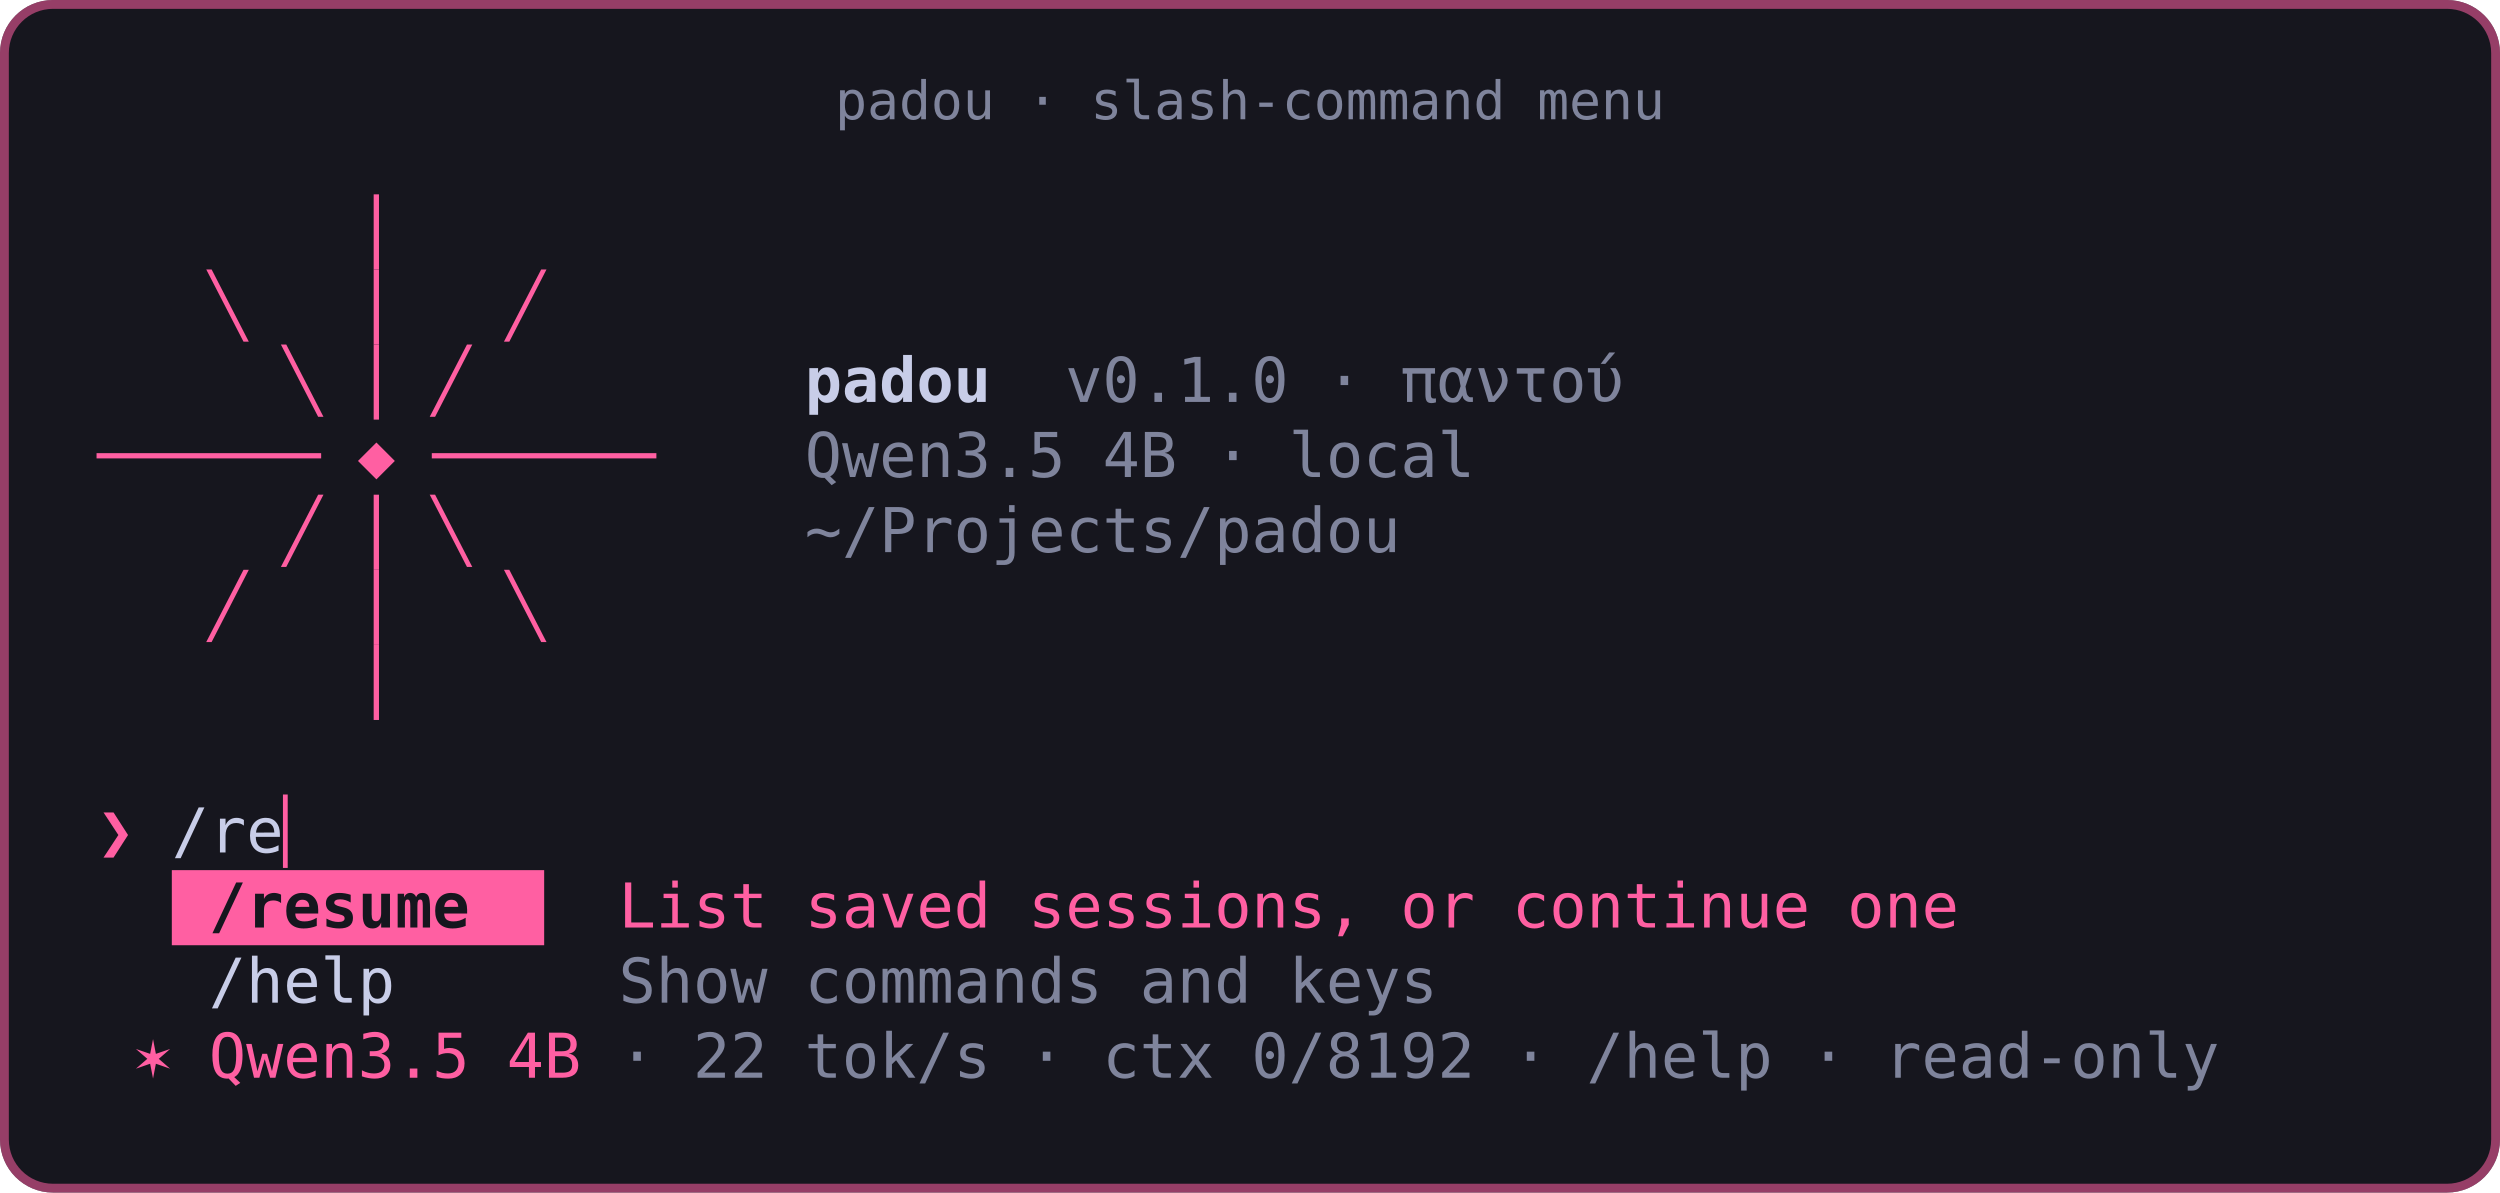
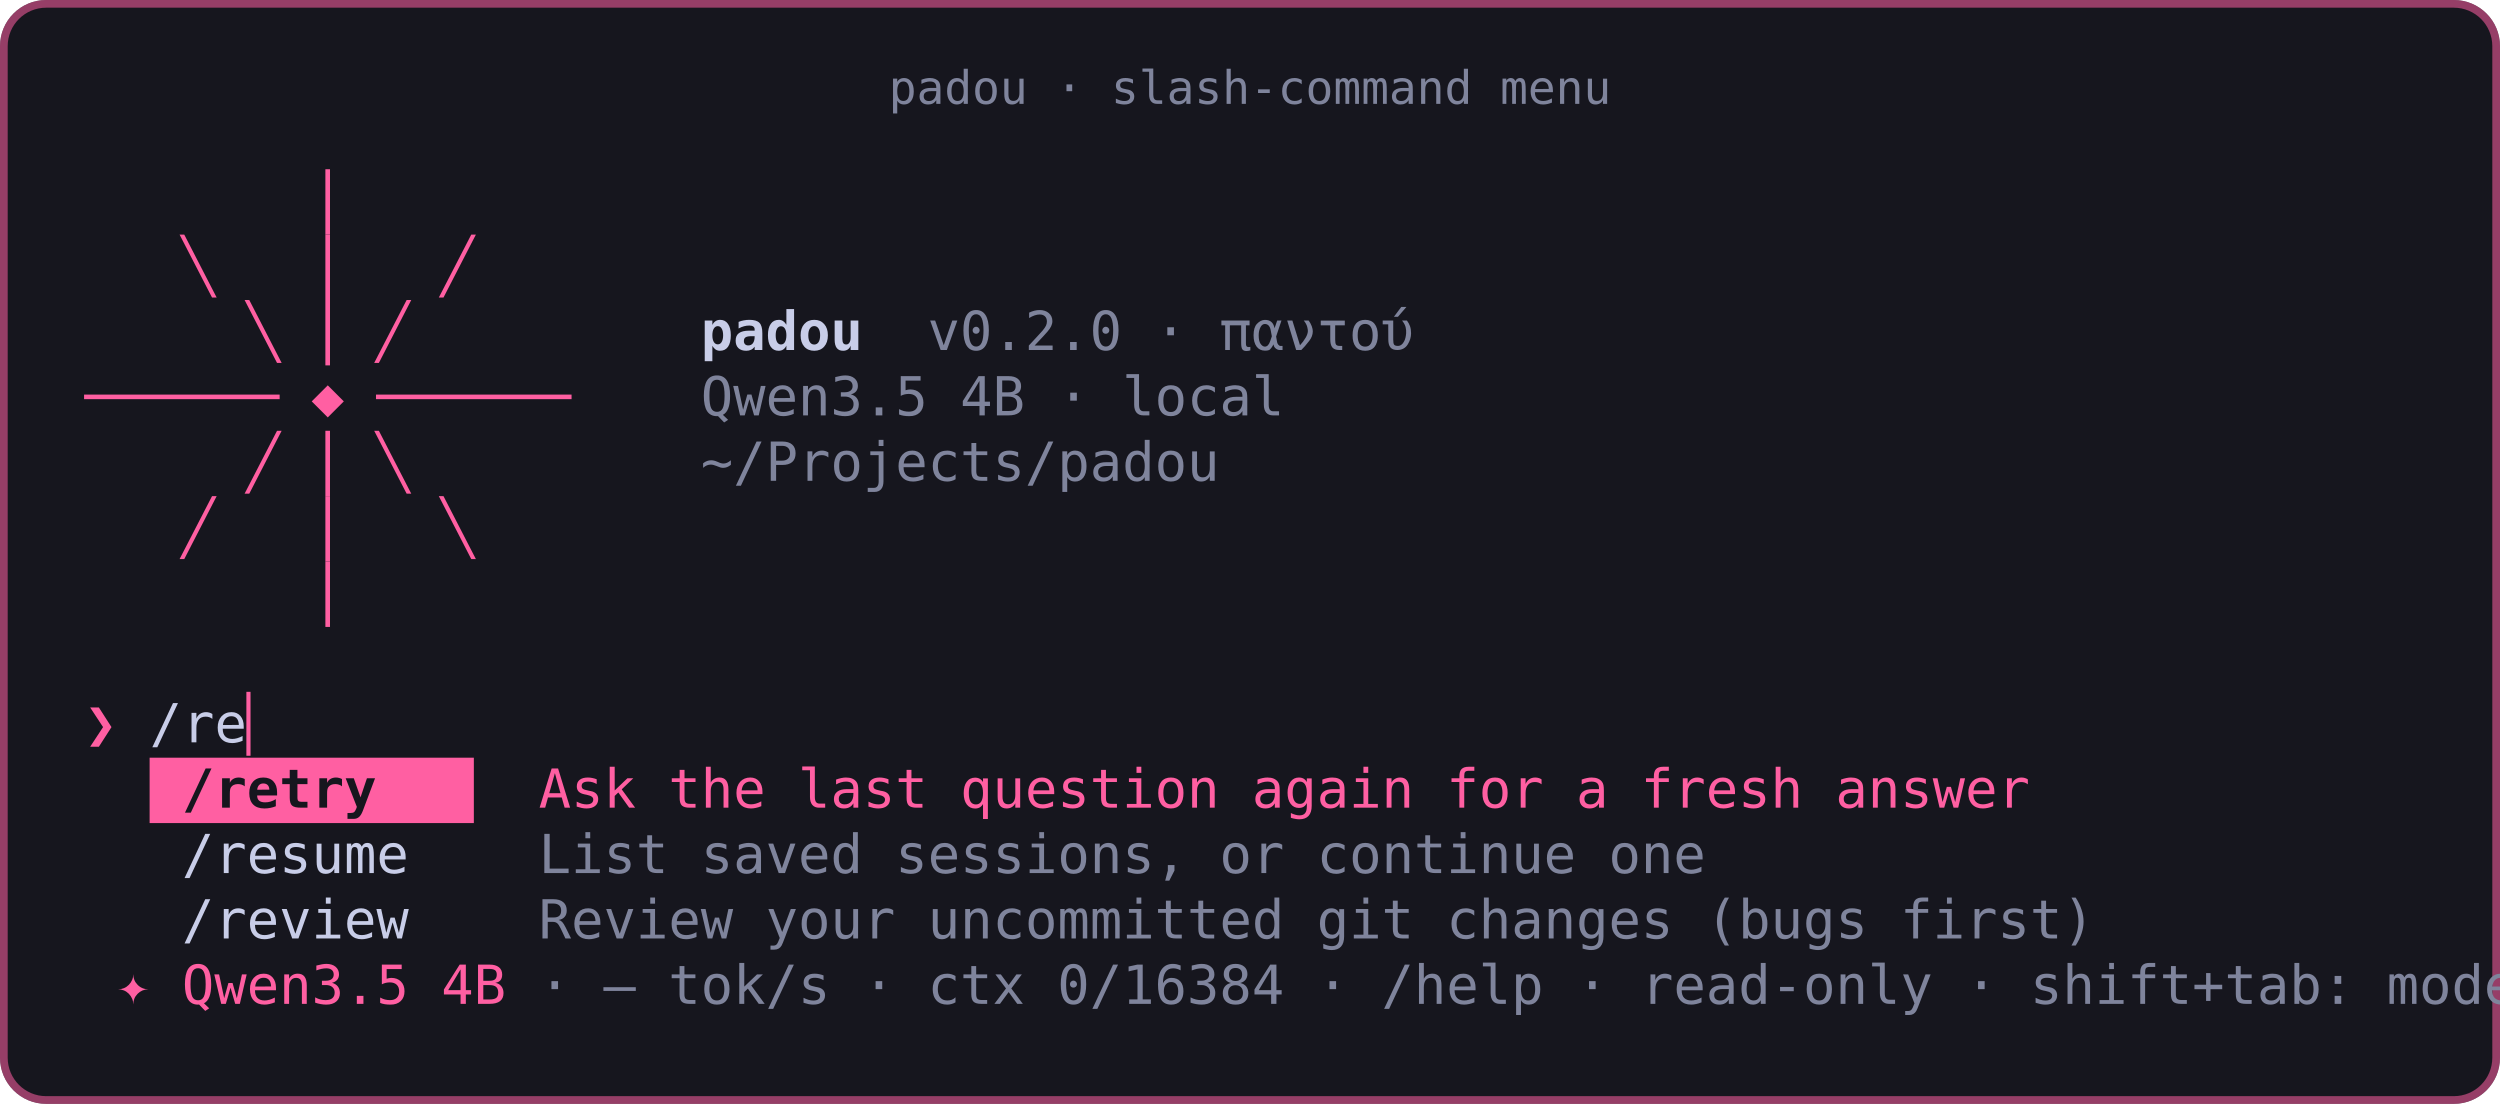
- <svg xmlns="http://www.w3.org/2000/svg" width="566" height="270" viewBox="0 0 566 270">
-   <rect width="566" height="270" rx="12" fill="#16161e" />
-   <rect x="1" y="1" width="564" height="268" rx="11" fill="none" stroke="#ff5fa2" stroke-opacity="0.55" stroke-width="2" />
-   <text x="283.0" y="27" fill="#7f849c" font-family="'JetBrains Mono','JetBrainsMono Nerd Font','DejaVu Sans Mono',monospace" font-size="12" text-anchor="middle">padou · slash-command menu</text>
+ <svg xmlns="http://www.w3.org/2000/svg" width="650" height="287" viewBox="0 0 650 287">
+   <rect width="650" height="287" rx="12" fill="#16161e" />
+   <rect x="1" y="1" width="648" height="285" rx="11" fill="none" stroke="#ff5fa2" stroke-opacity="0.55" stroke-width="2" />
+   <text x="325.0" y="27" fill="#7f849c" font-family="'JetBrains Mono','JetBrainsMono Nerd Font','DejaVu Sans Mono',monospace" font-size="12" text-anchor="middle">padou · slash-command menu</text>
  <g font-family="'JetBrains Mono','JetBrainsMono Nerd Font','DejaVu Sans Mono',monospace" font-size="14" xml:space="preserve">
    <rect x="84.6" y="44" width="1.2" height="17" fill="#ff5fa2" />
    <text x="47.3" y="74" fill="#ff5fa2" font-weight="700" textLength="8.4" lengthAdjust="spacingAndGlyphs">╲</text>
    <rect x="84.6" y="61" width="1.2" height="17" fill="#ff5fa2" />
    <text x="114.7" y="74" fill="#ff5fa2" font-weight="700" textLength="8.4" lengthAdjust="spacingAndGlyphs">╱</text>
    <text x="64.2" y="91" fill="#ff5fa2" font-weight="700" textLength="8.4" lengthAdjust="spacingAndGlyphs">╲</text>
    <rect x="84.6" y="78" width="1.2" height="17" fill="#ff5fa2" />
    <text x="97.9" y="91" fill="#ff5fa2" font-weight="700" textLength="8.4" lengthAdjust="spacingAndGlyphs">╱</text>
    <text x="182.2" y="91" fill="#c8cde8" font-weight="700" textLength="42.1" lengthAdjust="spacingAndGlyphs">padou</text>
-     <text x="224.3" y="91" fill="#7f849c" textLength="143.3" lengthAdjust="spacingAndGlyphs">  v0.1.0 · παντού</text>
+     <text x="224.3" y="91" fill="#7f849c" textLength="143.3" lengthAdjust="spacingAndGlyphs">  v0.2.0 · παντού</text>
    <text x="22.0" y="108" fill="#ff5fa2" font-weight="700" textLength="50.6" lengthAdjust="spacingAndGlyphs">──────</text>
    <text x="81.0" y="108" fill="#ff5fa2" font-weight="700" textLength="8.4" lengthAdjust="spacingAndGlyphs">◆</text>
    <text x="97.9" y="108" fill="#ff5fa2" font-weight="700" textLength="50.6" lengthAdjust="spacingAndGlyphs">──────</text>
    <text x="182.2" y="108" fill="#7f849c" textLength="151.7" lengthAdjust="spacingAndGlyphs">Qwen3.5 4B · local</text>
    <text x="64.2" y="125" fill="#ff5fa2" font-weight="700" textLength="8.4" lengthAdjust="spacingAndGlyphs">╱</text>
    <rect x="84.6" y="112" width="1.2" height="17" fill="#ff5fa2" />
    <text x="97.9" y="125" fill="#ff5fa2" font-weight="700" textLength="8.4" lengthAdjust="spacingAndGlyphs">╲</text>
    <text x="182.2" y="125" fill="#7f849c" textLength="134.9" lengthAdjust="spacingAndGlyphs">~/Projects/padou</text>
    <text x="47.3" y="142" fill="#ff5fa2" font-weight="700" textLength="8.4" lengthAdjust="spacingAndGlyphs">╱</text>
    <rect x="84.6" y="129" width="1.2" height="17" fill="#ff5fa2" />
    <text x="114.7" y="142" fill="#ff5fa2" font-weight="700" textLength="8.4" lengthAdjust="spacingAndGlyphs">╲</text>
    <rect x="84.6" y="146" width="1.2" height="17" fill="#ff5fa2" />
    <text x="22.0" y="193" fill="#ff5fa2" font-weight="700" textLength="16.9" lengthAdjust="spacingAndGlyphs">❯ </text>
    <text x="38.9" y="193" fill="#c8cde8" textLength="25.3" lengthAdjust="spacingAndGlyphs">/re</text>
    <text x="64.2" y="193" fill="#ff5fa2" textLength="8.4" lengthAdjust="spacingAndGlyphs">▏</text>
    <rect x="38.9" y="197" width="84.3" height="17" fill="#ff5fa2" />
-     <text x="38.9" y="210" fill="#16161e" font-weight="700" textLength="84.3" lengthAdjust="spacingAndGlyphs"> /resume  </text>
-     <text x="123.2" y="210" fill="#ff5fa2" textLength="320.3" lengthAdjust="spacingAndGlyphs">  List saved sessions, or continue one</text>
-     <text x="22.0" y="227" fill="#c8cde8" textLength="101.2" lengthAdjust="spacingAndGlyphs">   /help    </text>
-     <text x="123.2" y="227" fill="#7f849c" textLength="202.3" lengthAdjust="spacingAndGlyphs">  Show commands and keys</text>
-     <text x="22.0" y="244" fill="#ff5fa2" textLength="109.6" lengthAdjust="spacingAndGlyphs"> ✶ Qwen3.5 4B</text>
-     <text x="131.6" y="244" fill="#7f849c" textLength="379.3" lengthAdjust="spacingAndGlyphs"> · 22 tok/s · ctx 0/8192 · /help · read-only </text>
+     <text x="38.9" y="210" fill="#16161e" font-weight="700" textLength="84.3" lengthAdjust="spacingAndGlyphs"> /retry   </text>
+     <text x="123.2" y="210" fill="#ff5fa2" textLength="404.6" lengthAdjust="spacingAndGlyphs">  Ask the last question again for a fresh answer</text>
+     <text x="22.0" y="227" fill="#c8cde8" textLength="101.2" lengthAdjust="spacingAndGlyphs">   /resume  </text>
+     <text x="123.2" y="227" fill="#7f849c" textLength="320.3" lengthAdjust="spacingAndGlyphs">  List saved sessions, or continue one</text>
+     <text x="22.0" y="244" fill="#c8cde8" textLength="101.2" lengthAdjust="spacingAndGlyphs">   /review  </text>
+     <text x="123.2" y="244" fill="#7f849c" textLength="421.5" lengthAdjust="spacingAndGlyphs">  Review your uncommitted git changes (bugs first)</text>
+     <text x="22.0" y="261" fill="#ff5fa2" textLength="109.6" lengthAdjust="spacingAndGlyphs"> ✦ Qwen3.5 4B</text>
+     <text x="131.6" y="261" fill="#7f849c" textLength="278.2" lengthAdjust="spacingAndGlyphs"> · – tok/s · ctx 0/16384 · /help </text>
+     <text x="409.8" y="261" fill="#7f849c" textLength="252.9" lengthAdjust="spacingAndGlyphs">· read-only · shift+tab: mode </text>
  </g>
</svg>
